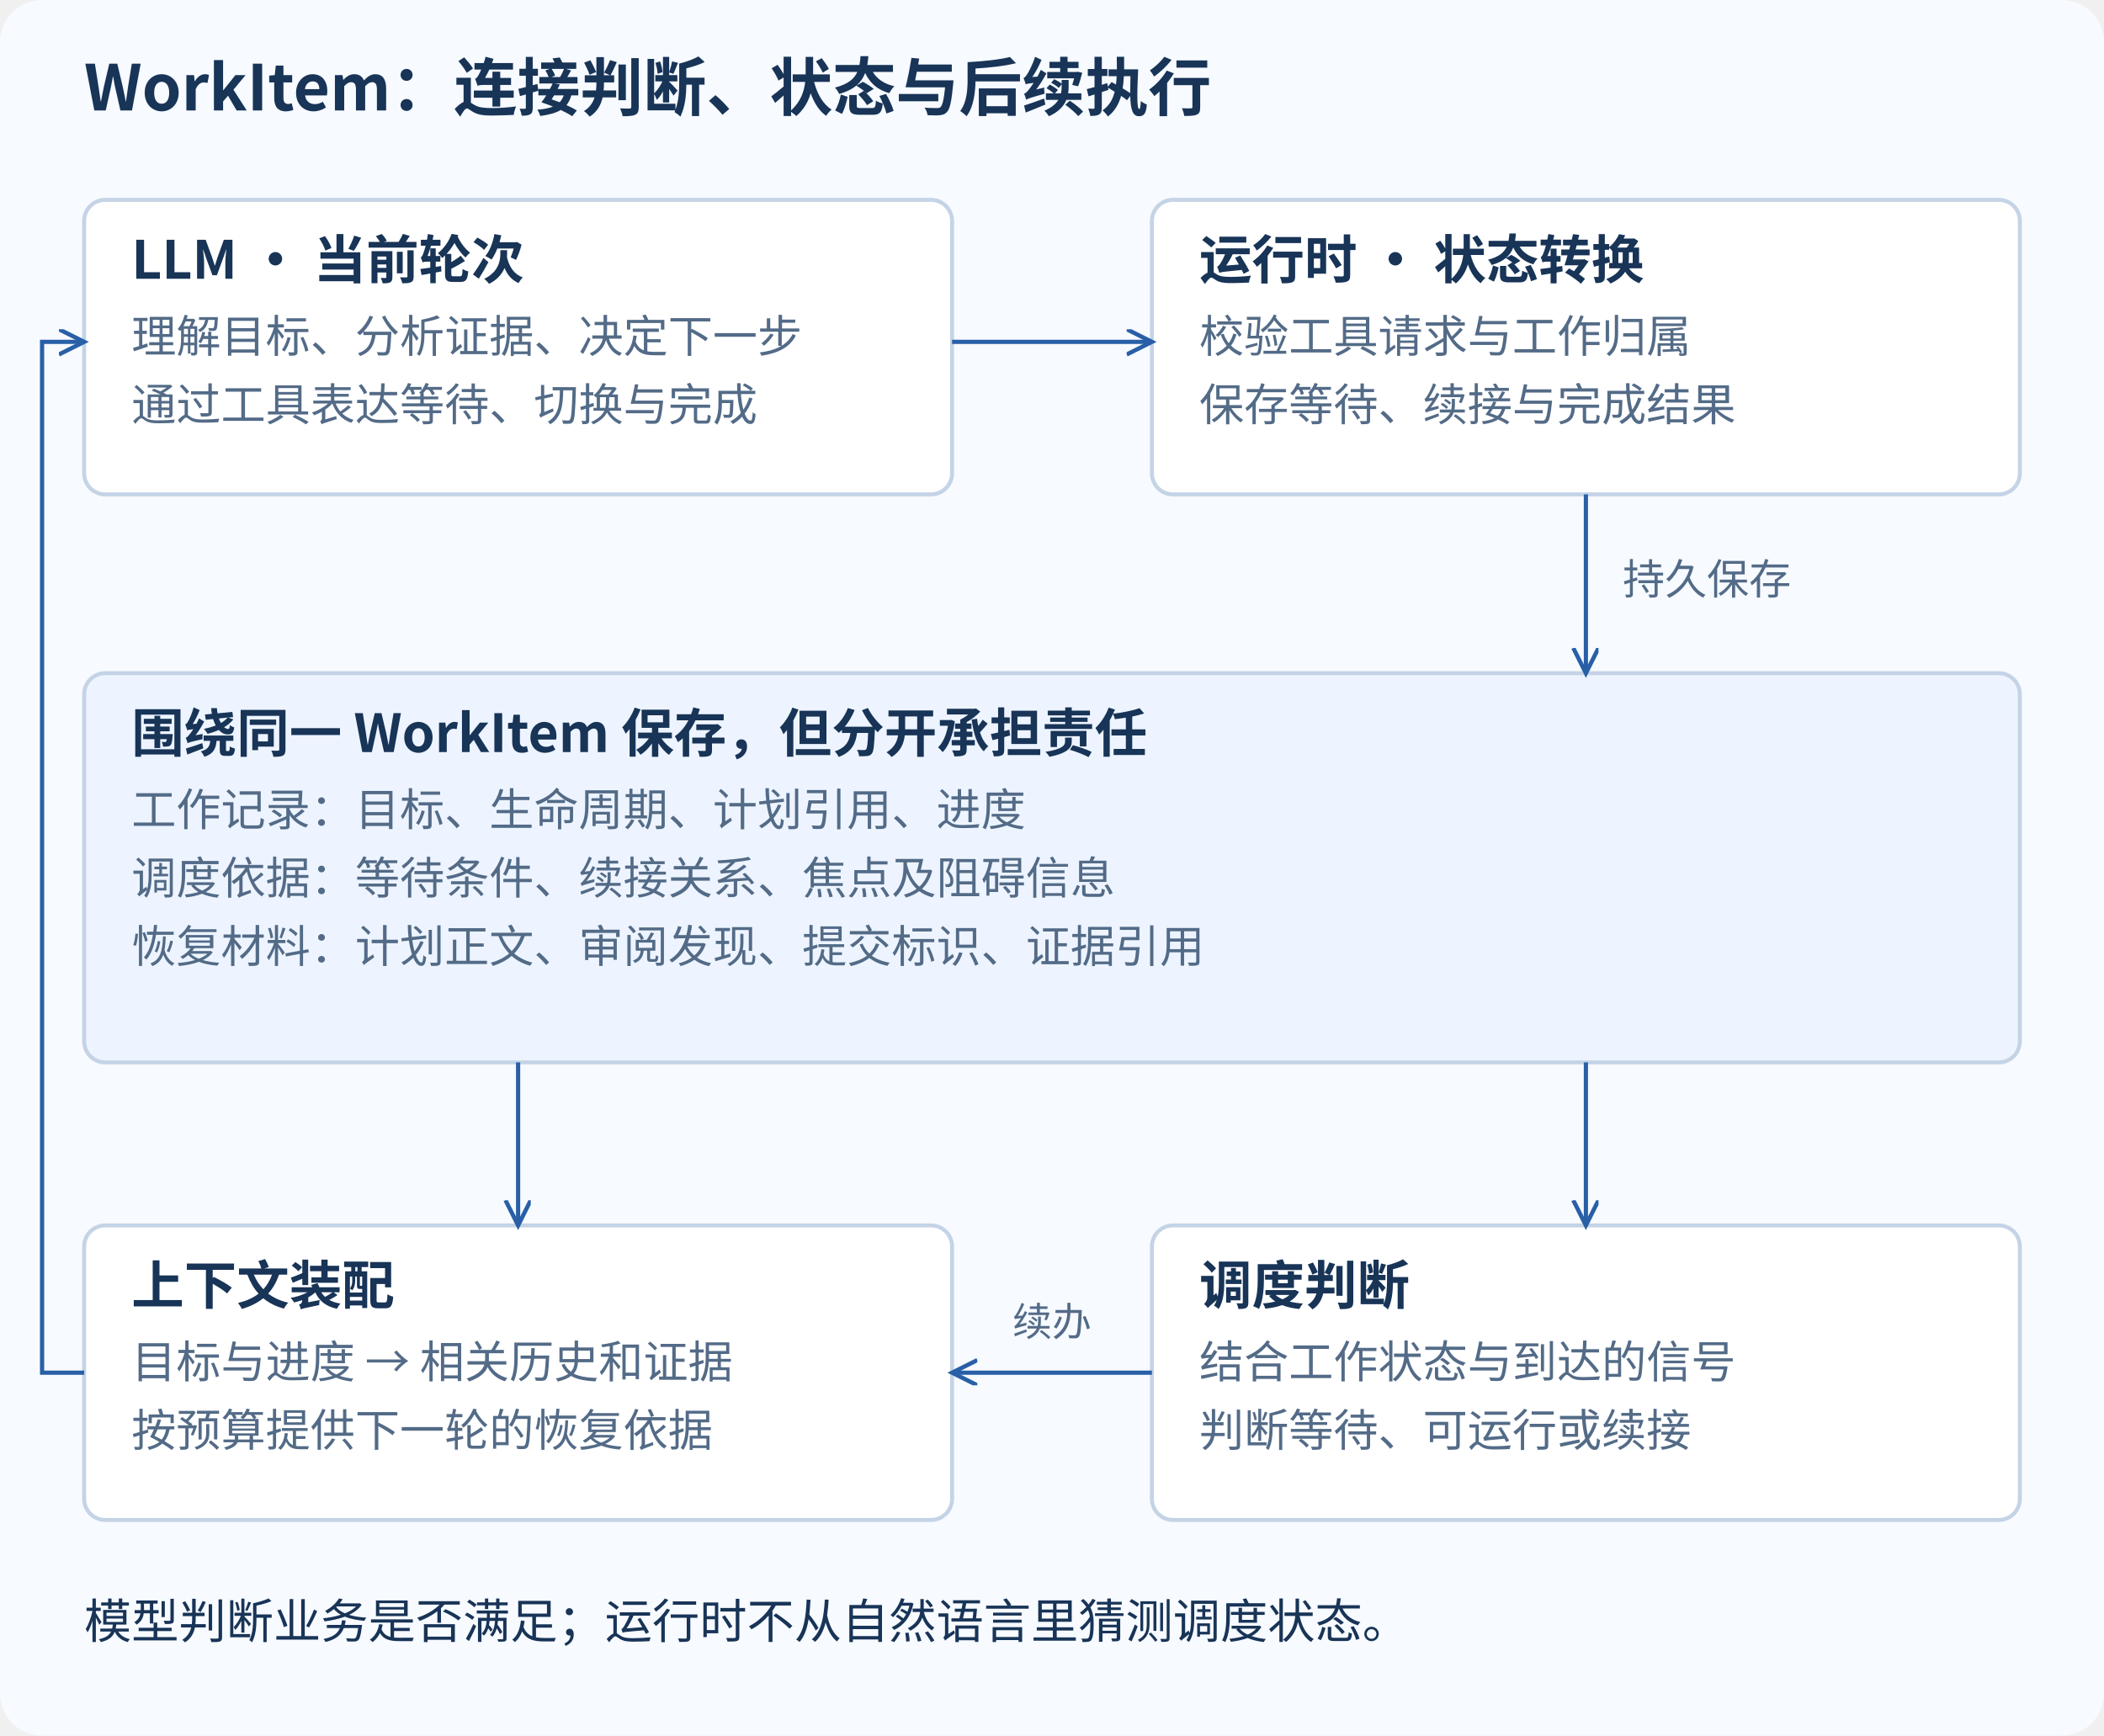
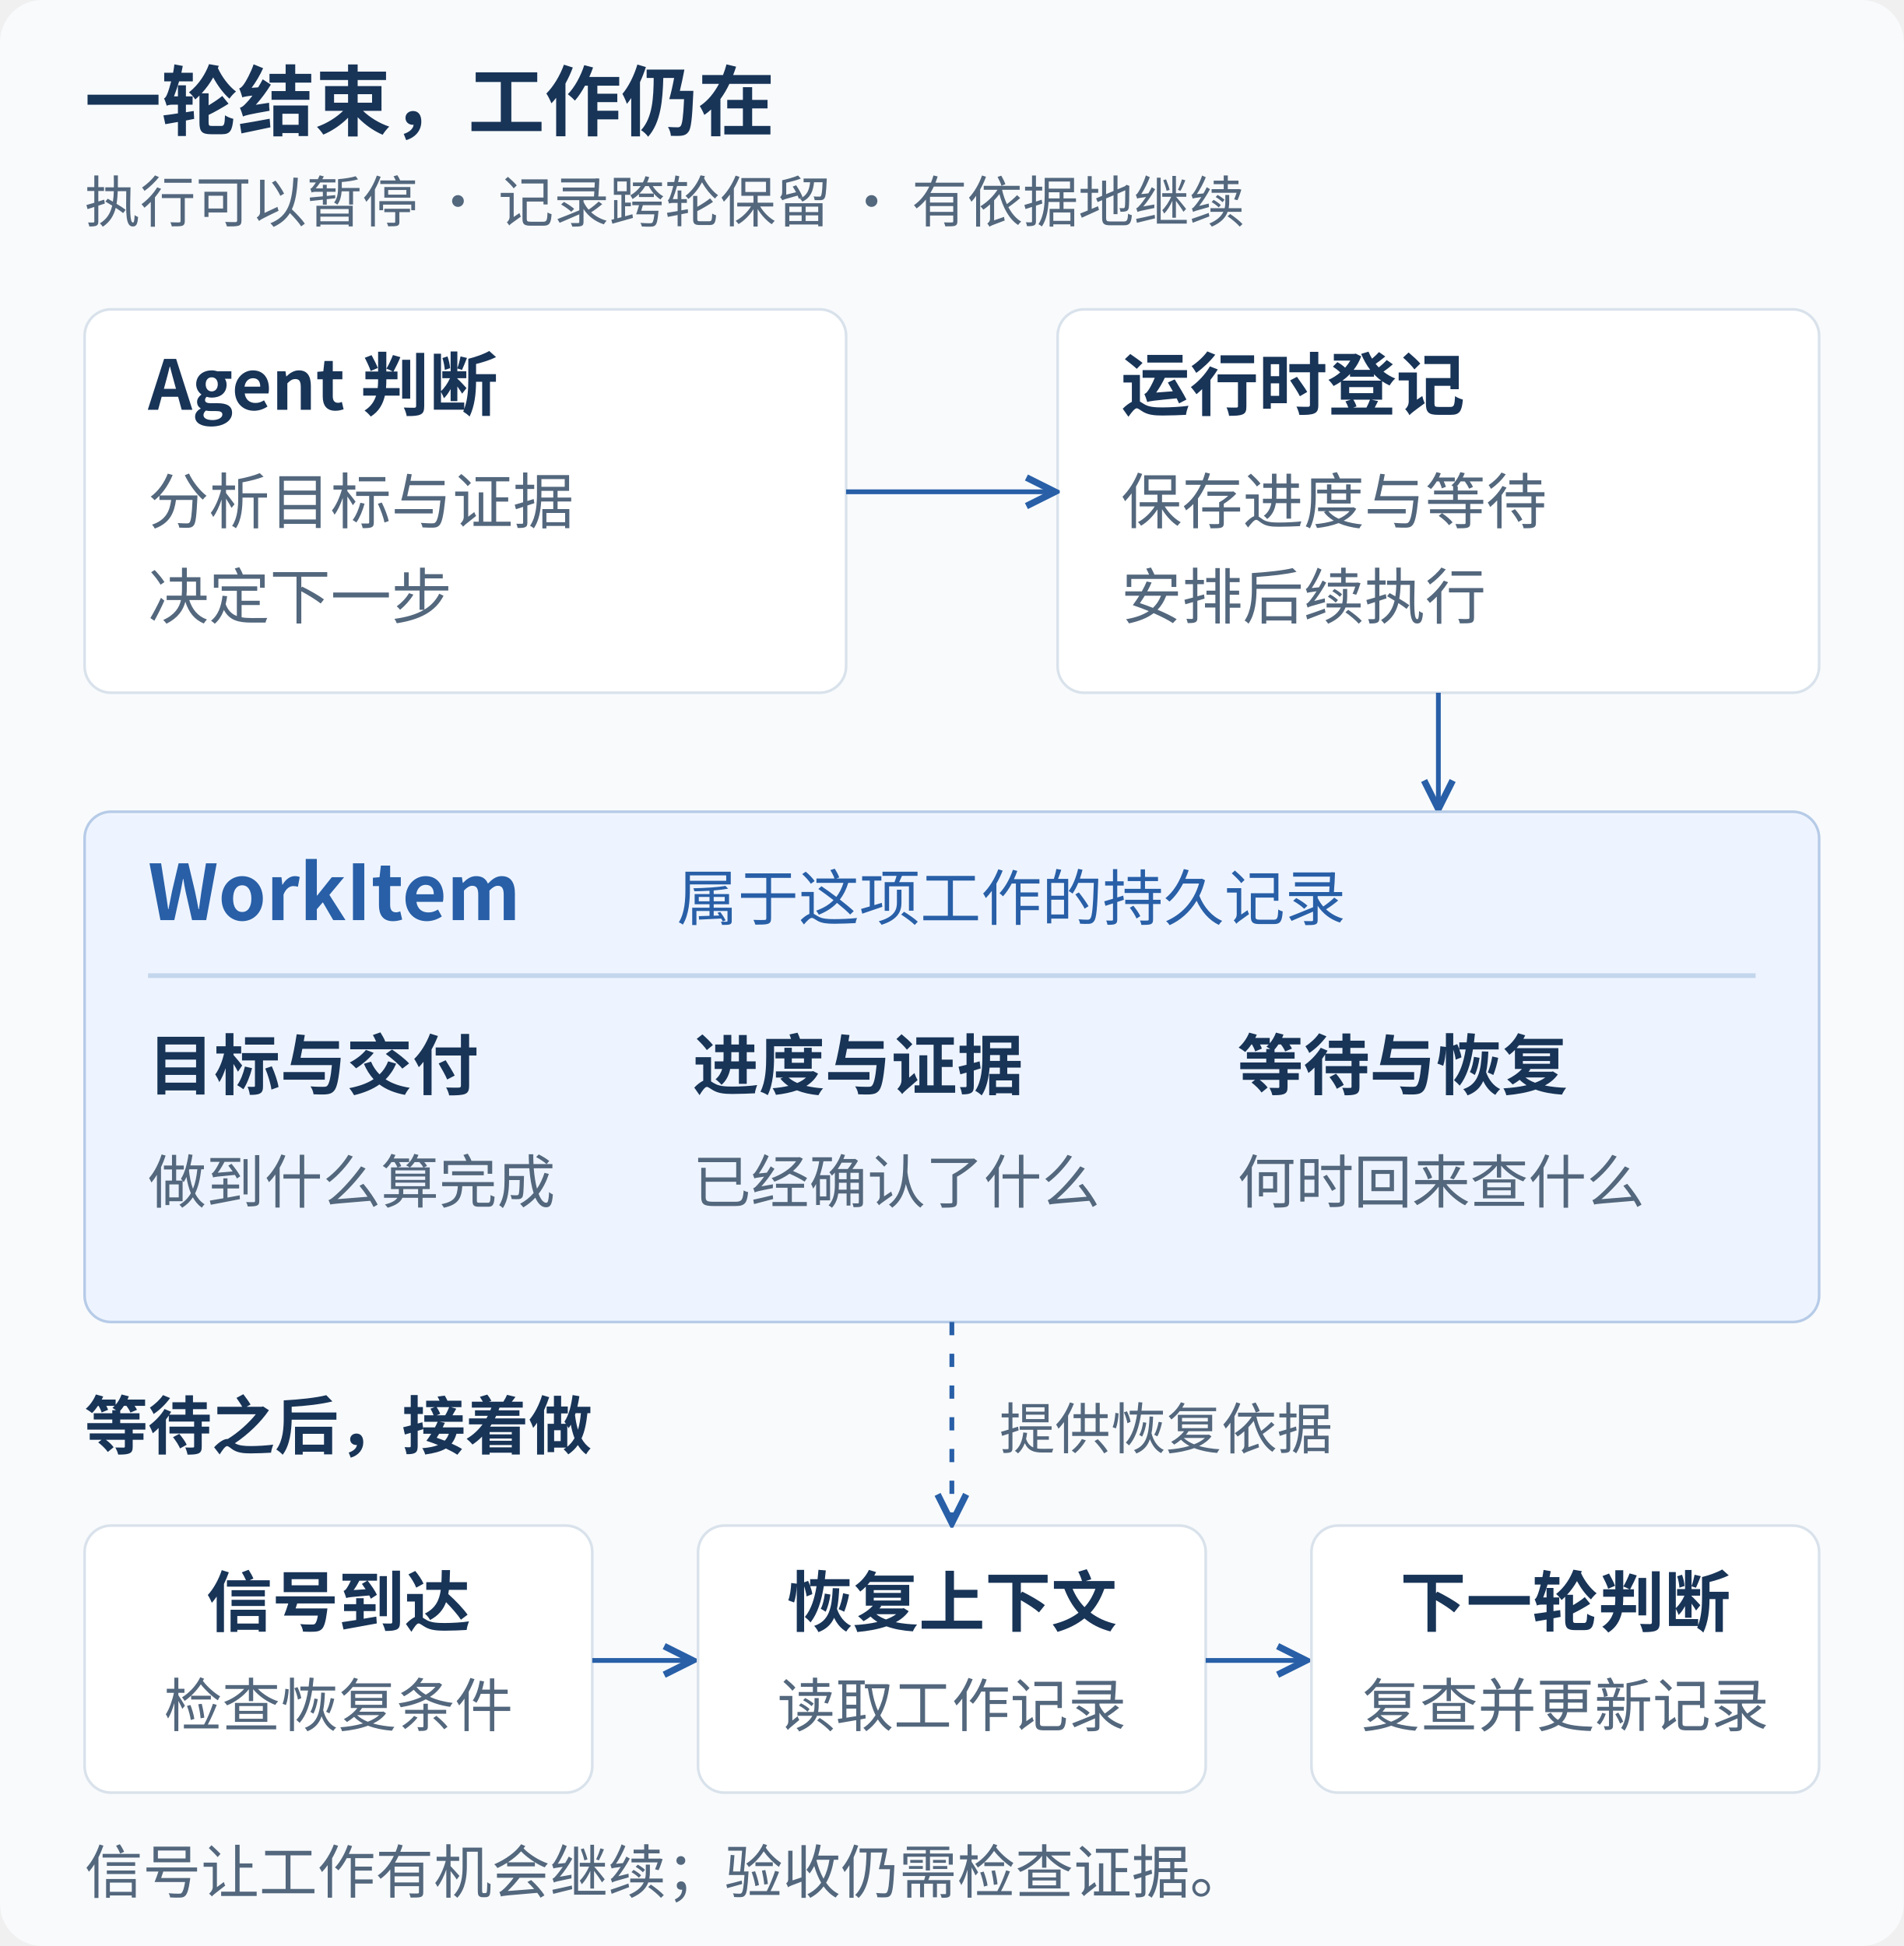
- <svg xmlns="http://www.w3.org/2000/svg" width="800" height="660" viewBox="0 0 800 660" role="img">
+ <svg xmlns="http://www.w3.org/2000/svg" width="720" height="736" viewBox="0 0 720 736" role="img" aria-labelledby="title desc">
  <defs>
-     <marker id="arrow" markerWidth="8" markerHeight="8" refX="6" refY="3" orient="auto-start-reverse">
-       <path d="M0 0L6 3L0 6" fill="none" stroke="#285fa7" />
+     <marker id="arrow" markerWidth="8" markerHeight="8" refX="7" refY="4" orient="auto-start-reverse">
+       <path d="M1 1L7 4L1 7" fill="none" stroke="#285fa7" stroke-width="1.4" />
    </marker>
  </defs>
-   <rect width="800" height="660" rx="16" fill="#f7faff" />
+   <rect width="720" height="736" rx="16" fill="#f8fafc" />
  <g font-family="Noto Sans CJK SC, sans-serif">
-     <text x="32" y="42" font-size="24" fill="#183457" font-weight="600" text-anchor="start">WorkItem：连接判断、状态与后续执行</text>
-     <rect x="32" y="76" width="330" height="112" rx="8" fill="#fff" stroke="#c4d3e6" stroke-width="1.5" />
-     <text x="50" y="106" font-size="20" fill="#183457" font-weight="600" text-anchor="start">LLM · 当前轮次</text>
-     <text x="50" y="134" font-size="17" fill="#536b87" font-weight="400" text-anchor="start">理解目标、分析证据、决定下一步</text>
-     <text x="50" y="160" font-size="17" fill="#536b87" font-weight="400" text-anchor="start">通过工具表达等待、切换与完成</text>
-     <rect x="438" y="76" width="330" height="112" rx="8" fill="#fff" stroke="#c4d3e6" stroke-width="1.5" />
-     <text x="456" y="106" font-size="20" fill="#183457" font-weight="600" text-anchor="start">运行时 · 状态转换</text>
-     <text x="456" y="134" font-size="17" fill="#536b87" font-weight="400" text-anchor="start">校验工具请求与工作归属</text>
-     <text x="456" y="160" font-size="17" fill="#536b87" font-weight="400" text-anchor="start">保存等待、续接与完成结果</text>
-     <path d="M362 130H438" fill="none" stroke="#285fa7" stroke-width="1.6" marker-end="url(#arrow)" />
-     <rect x="32" y="256" width="736" height="148" rx="8" fill="#edf4ff" stroke="#c4d3e6" stroke-width="1.5" />
-     <text x="50" y="286" font-size="20" fill="#183457" font-weight="600" text-anchor="start">围绕同一 WorkItem 保存，但分开承担责任</text>
-     <text x="50" y="314" font-size="17" fill="#536b87" font-weight="400" text-anchor="start">工作记录：目标、生命周期、计划引用、进度</text>
-     <text x="50" y="340" font-size="17" fill="#536b87" font-weight="400" text-anchor="start">调度依据：等待条件、续接关系、焦点及阻碍信息</text>
-     <text x="50" y="366" font-size="17" fill="#536b87" font-weight="400" text-anchor="start">恢复材料：计划正文、审阅发现、提交标识、证据引用</text>
-     <path d="M603 188V256" fill="none" stroke="#285fa7" stroke-width="1.6" marker-end="url(#arrow)" />
-     <text x="617" y="226" font-size="16" fill="#536b87" font-weight="400" text-anchor="start">持久保存</text>
-     <rect x="32" y="466" width="330" height="112" rx="8" fill="#fff" stroke="#c4d3e6" stroke-width="1.5" />
-     <text x="50" y="496" font-size="20" fill="#183457" font-weight="600" text-anchor="start">上下文装配</text>
-     <text x="50" y="524" font-size="17" fill="#536b87" font-weight="400" text-anchor="start">目标与进度 → 相关历史和证据</text>
-     <text x="50" y="550" font-size="17" fill="#536b87" font-weight="400" text-anchor="start">按预算提供下一轮的恢复依据</text>
-     <rect x="438" y="466" width="330" height="112" rx="8" fill="#fff" stroke="#c4d3e6" stroke-width="1.5" />
-     <text x="456" y="496" font-size="20" fill="#183457" font-weight="600" text-anchor="start">调度判断</text>
-     <text x="456" y="524" font-size="17" fill="#536b87" font-weight="400" text-anchor="start">结合工作状态与到达的信号</text>
-     <text x="456" y="550" font-size="17" fill="#536b87" font-weight="400" text-anchor="start">判断等待、可运行或续接</text>
-     <path d="M197 404V466" fill="none" stroke="#285fa7" stroke-width="1.6" marker-end="url(#arrow)" />
-     <path d="M603 404V466" fill="none" stroke="#285fa7" stroke-width="1.6" marker-end="url(#arrow)" />
-     <path d="M438 522H362" fill="none" stroke="#285fa7" stroke-width="1.6" marker-end="url(#arrow)" />
-     <text x="385" y="508" font-size="15" fill="#536b87" font-weight="400" text-anchor="start">续办</text>
-     <path d="M32 522H16V130H32" fill="none" stroke="#285fa7" stroke-width="1.6" marker-end="url(#arrow)" />
-     <text x="32" y="623" font-size="18" fill="#183457" font-weight="400" text-anchor="start">模型判断业务是否满足；运行时不从自然语言里猜测调度状态。</text>
+     <text x="32" y="49" font-size="29" fill="#183457" font-weight="600" text-anchor="start">一轮结束，工作仍在</text>
+     <text x="32" y="84" font-size="21" fill="#53677d" font-weight="400" text-anchor="start">执行可以暂停 · 记录跨轮保留 · 有依据地继续</text>
+     <rect x="32" y="117" width="288" height="145" rx="10" fill="#fff" stroke="#d9e2eb" />
+     <text x="56" y="155" font-size="26" fill="#183457" font-weight="600" text-anchor="start">Agent 判断</text>
+     <text x="56" y="198" font-size="23" fill="#53677d" font-weight="400" text-anchor="start">分析目标与证据</text>
+     <text x="56" y="234" font-size="23" fill="#53677d" font-weight="400" text-anchor="start">决定下一步</text>
+     <rect x="400" y="117" width="288" height="145" rx="10" fill="#fff" stroke="#d9e2eb" />
+     <text x="424" y="155" font-size="26" fill="#183457" font-weight="600" text-anchor="start">运行时登记</text>
+     <text x="424" y="198" font-size="23" fill="#53677d" font-weight="400" text-anchor="start">保存进度与等待</text>
+     <text x="424" y="234" font-size="23" fill="#53677d" font-weight="400" text-anchor="start">安排后续执行</text>
+     <path d="M320 186H399" fill="none" stroke="#285fa7" stroke-width="1.8" marker-end="url(#arrow)" />
+     <path d="M544 262V306" fill="none" stroke="#285fa7" stroke-width="1.8" marker-end="url(#arrow)" />
+     <rect x="32" y="307" width="656" height="193" rx="10" fill="#eef4ff" stroke="#b6cbe7" />
+     <text x="56" y="348" font-size="29" fill="#285fa7" font-weight="600" text-anchor="start">WorkItem</text>
+     <text x="256" y="348" font-size="23" fill="#285fa7" font-weight="400" text-anchor="start">属于这项工作的持久记录</text>
+     <path d="M56 369H664" fill="none" stroke="#c4d6ec" stroke-width="1.8" />
+     <text x="56" y="412" font-size="25" fill="#183457" font-weight="600" text-anchor="start">目标与交付</text>
+     <text x="56" y="455" font-size="22" fill="#53677d" font-weight="400" text-anchor="start">做到什么算完成</text>
+     <text x="262" y="412" font-size="25" fill="#183457" font-weight="600" text-anchor="start">进度与证据</text>
+     <text x="262" y="455" font-size="22" fill="#53677d" font-weight="400" text-anchor="start">已经确认了什么</text>
+     <text x="468" y="412" font-size="25" fill="#183457" font-weight="600" text-anchor="start">等待与恢复</text>
+     <text x="468" y="455" font-size="22" fill="#53677d" font-weight="400" text-anchor="start">何时回来查什么</text>
+     <text x="32" y="548" font-size="24" fill="#183457" font-weight="600" text-anchor="start">等待之后，接着做</text>
+     <text x="378" y="548" font-size="21" fill="#53677d" font-weight="400" text-anchor="start">提供恢复依据</text>
+     <rect x="32" y="577" width="192" height="101" rx="10" fill="#fff" stroke="#d9e2eb" />
+     <text x="128" y="615" font-size="25" fill="#183457" font-weight="600" text-anchor="middle">信号到达</text>
+     <text x="128" y="653" font-size="22" fill="#53677d" font-weight="400" text-anchor="middle">检查恢复条件</text>
+     <path d="M224 628H262" fill="none" stroke="#285fa7" stroke-width="1.8" marker-end="url(#arrow)" />
+     <rect x="264" y="577" width="192" height="101" rx="10" fill="#fff" stroke="#d9e2eb" />
+     <text x="360" y="615" font-size="25" fill="#183457" font-weight="600" text-anchor="middle">恢复上下文</text>
+     <text x="360" y="653" font-size="22" fill="#53677d" font-weight="400" text-anchor="middle">读取工作记录</text>
+     <path d="M456 628H494" fill="none" stroke="#285fa7" stroke-width="1.8" marker-end="url(#arrow)" />
+     <rect x="496" y="577" width="192" height="101" rx="10" fill="#fff" stroke="#d9e2eb" />
+     <text x="592" y="615" font-size="25" fill="#183457" font-weight="600" text-anchor="middle">下一轮判断</text>
+     <text x="592" y="653" font-size="22" fill="#53677d" font-weight="400" text-anchor="middle">复查并更新记录</text>
+     <path d="M360 500V576" fill="none" stroke="#285fa7" stroke-width="1.8" marker-end="url(#arrow)" stroke-dasharray="5 7" />
+     <text x="32" y="716" font-size="22" fill="#53677d" font-weight="400" text-anchor="start">信号让工作有机会继续；验收仍需检查证据。</text>
  </g>
</svg>
